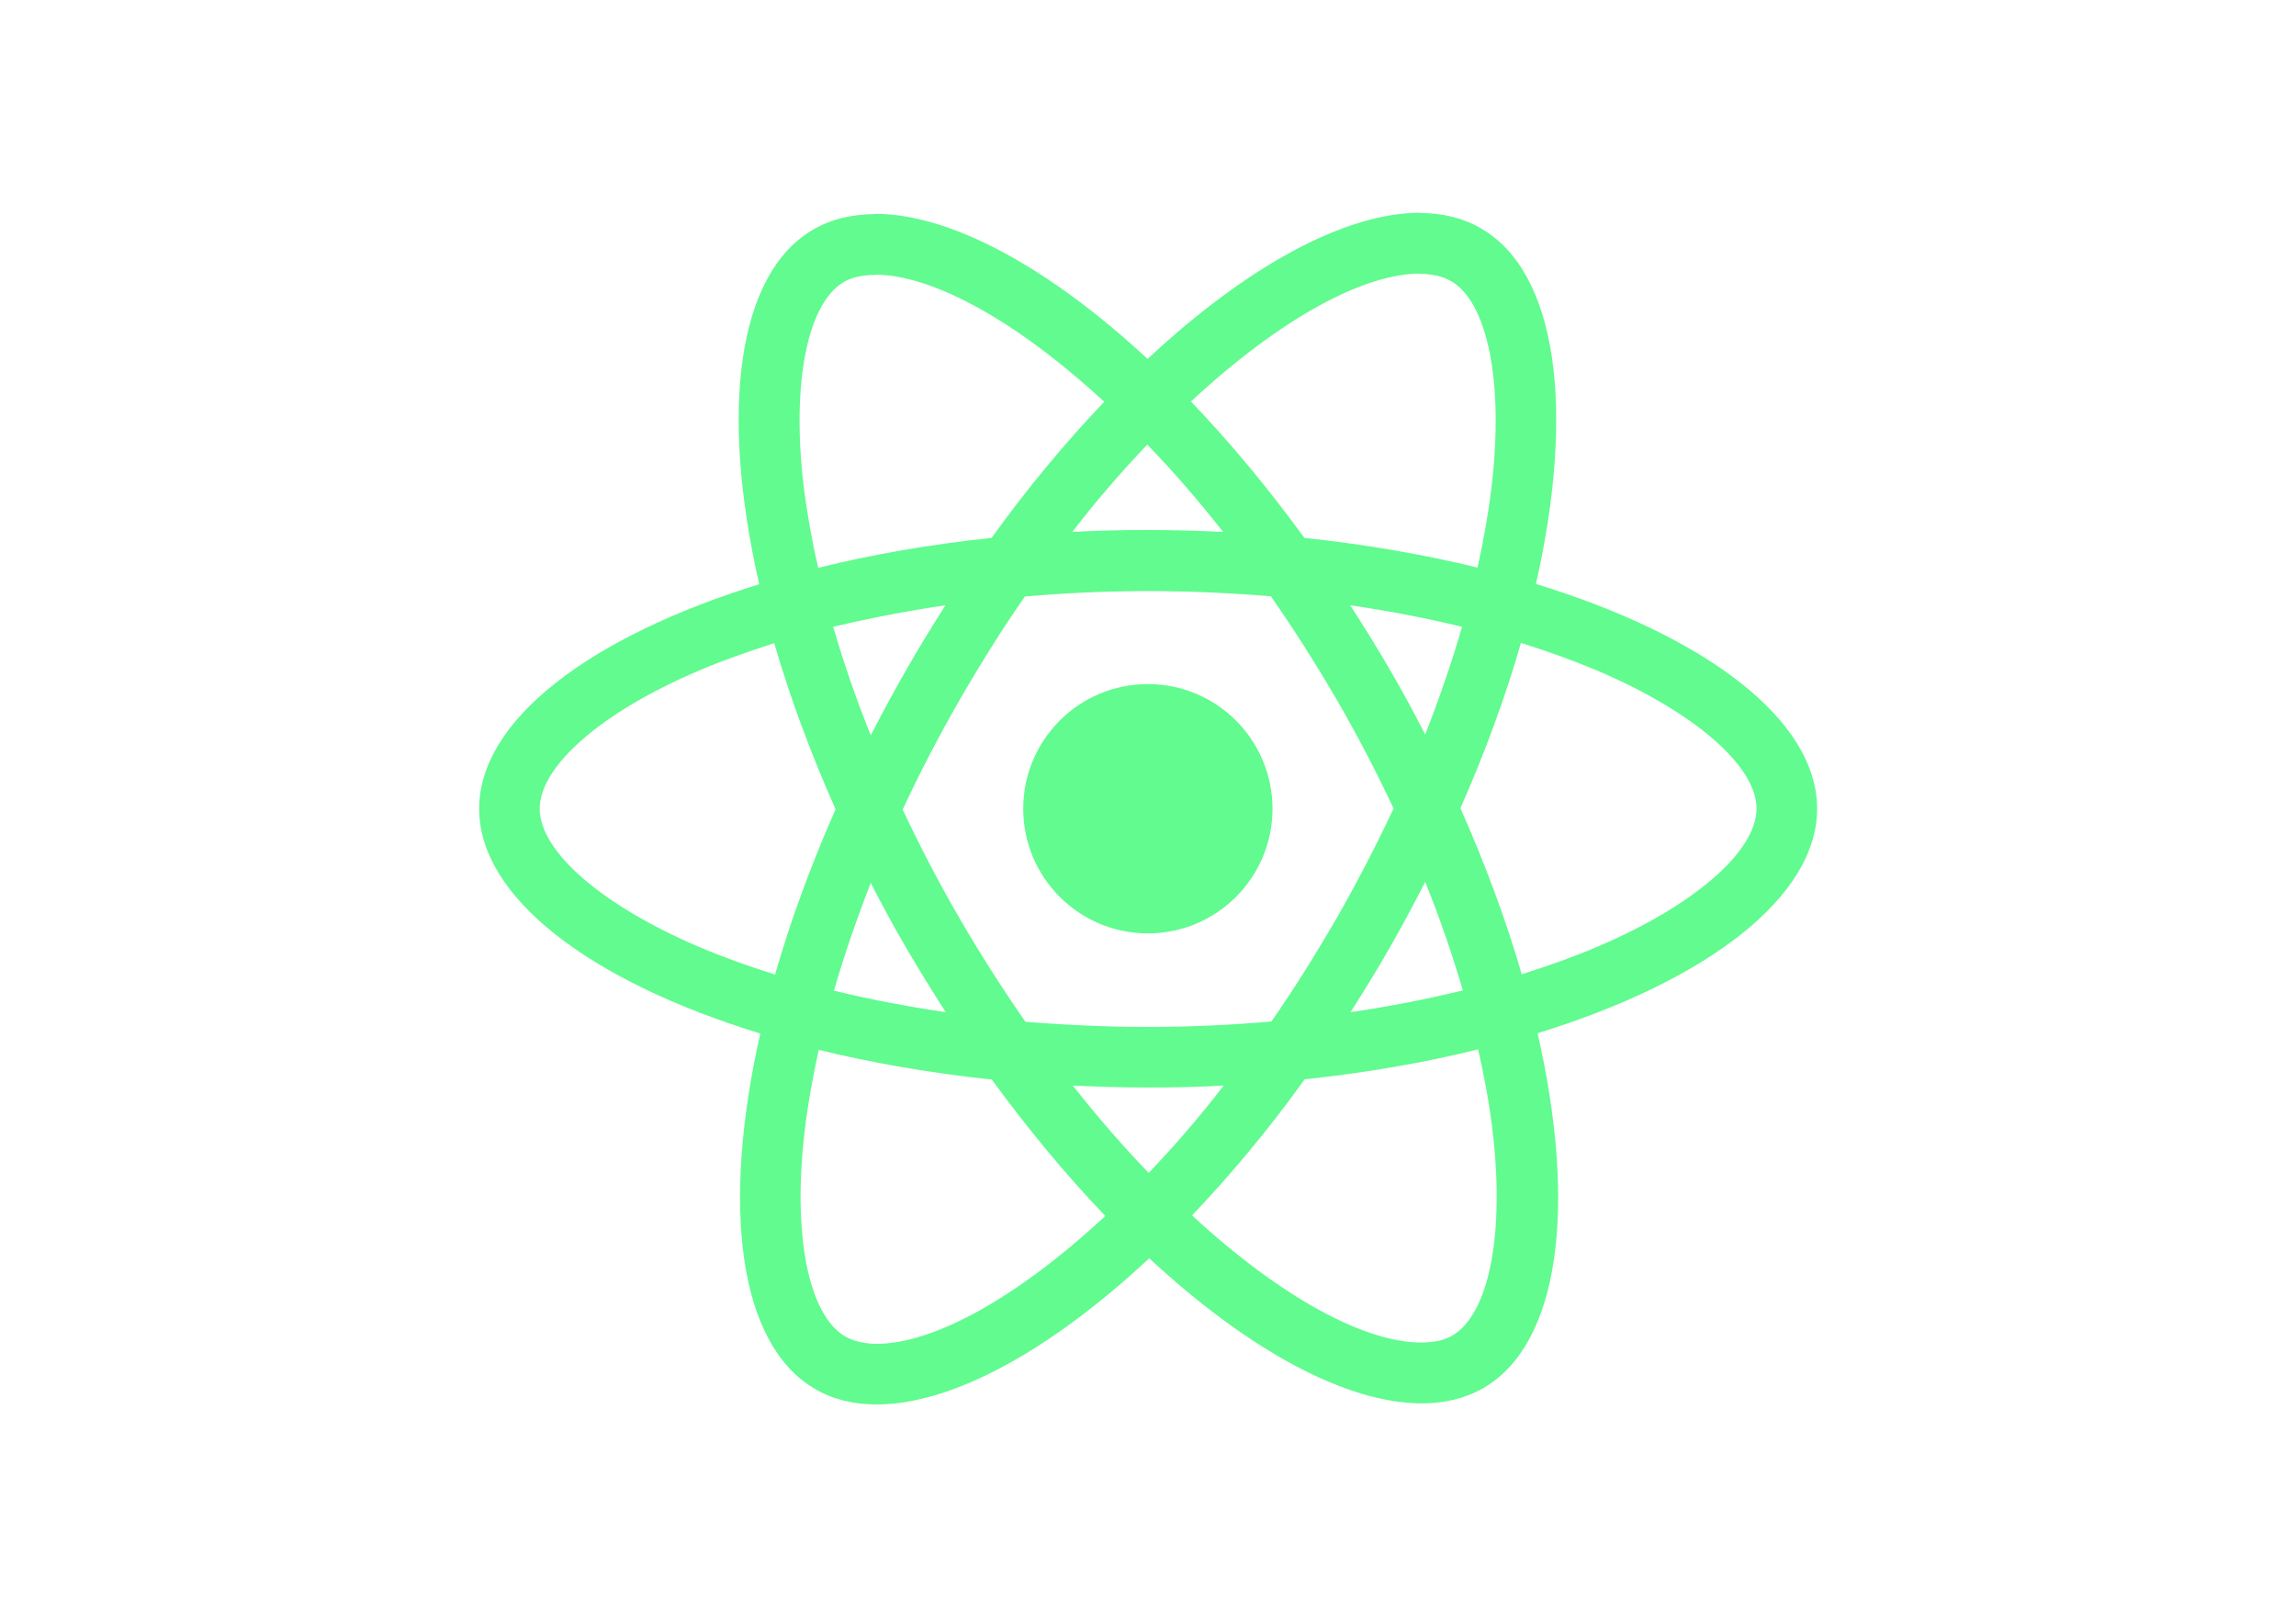
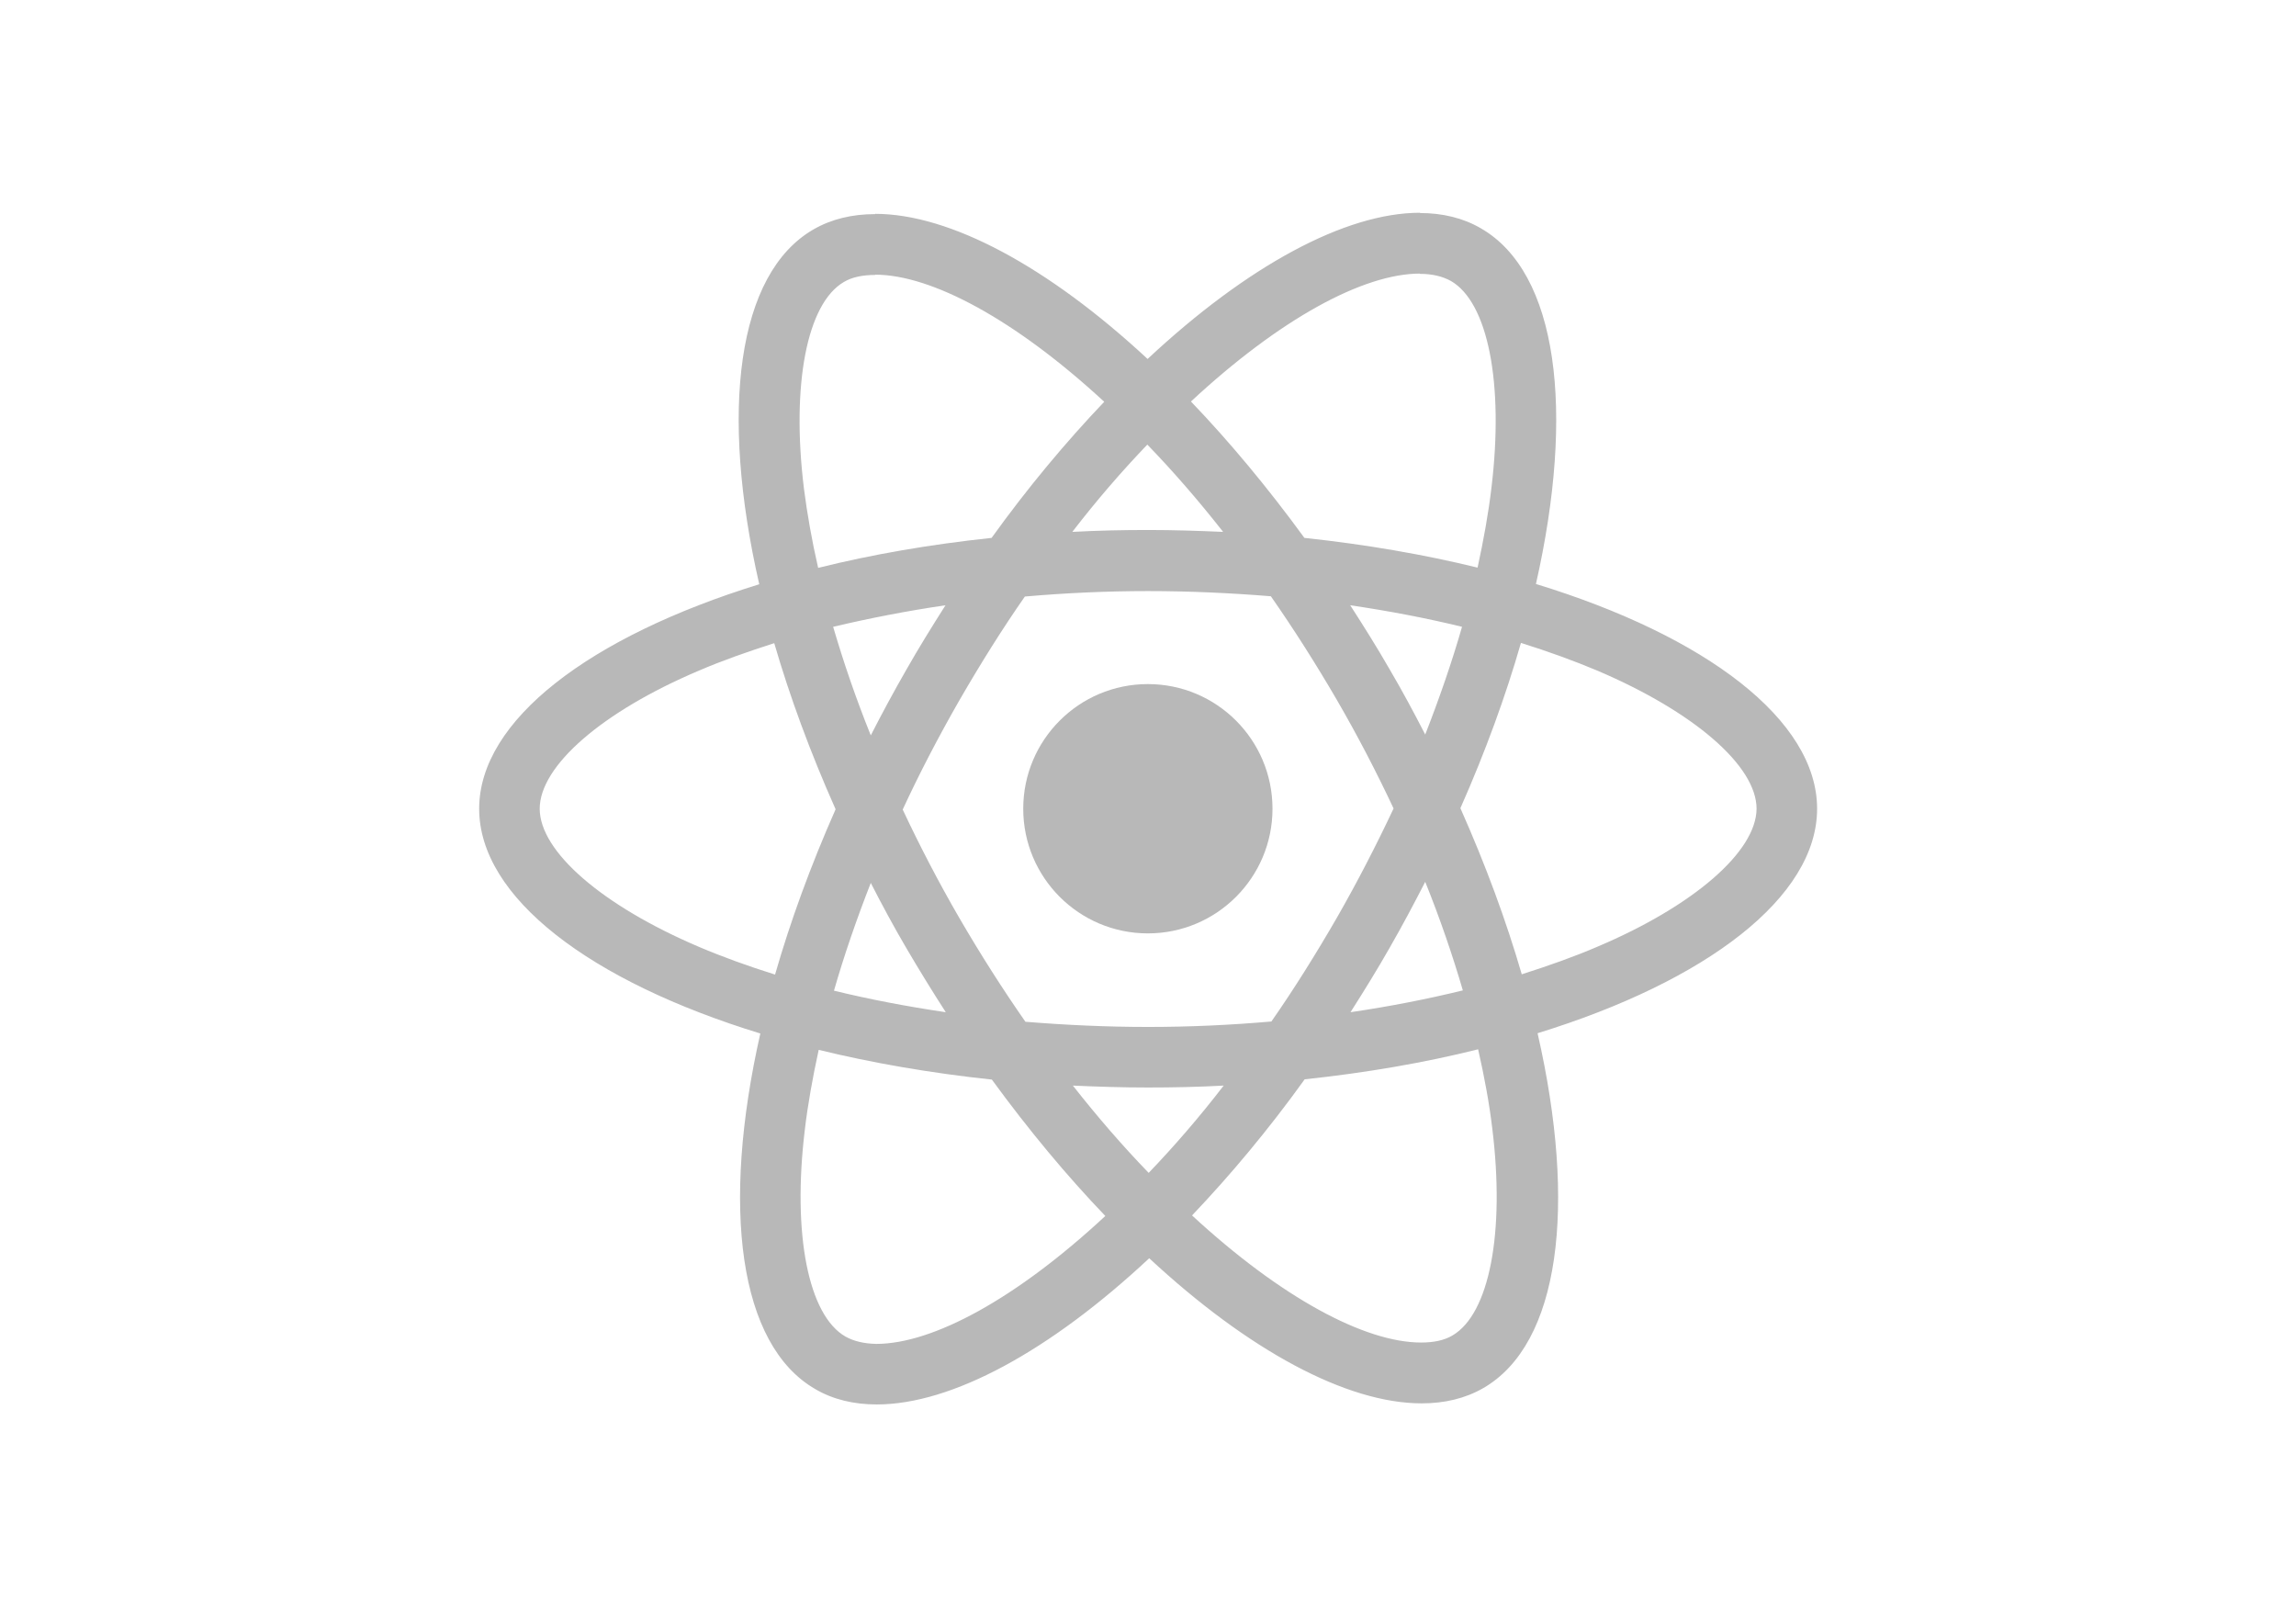
<svg xmlns="http://www.w3.org/2000/svg" viewBox="0 0 841.9 595.3">
-   <g fill="#61fb8f">
+   <g fill="#b8b8b8">
    <path d="M666.3 296.5c0-32.5-40.7-63.3-103.1-82.4 14.4-63.6 8-114.2-20.2-130.4-6.5-3.8-14.1-5.6-22.4-5.6v22.3c4.6 0 8.3.9 11.4 2.6 13.6 7.8 19.5 37.5 14.9 75.7-1.1 9.4-2.9 19.3-5.1 29.4-19.6-4.8-41-8.5-63.5-10.9-13.5-18.5-27.5-35.3-41.6-50 32.6-30.3 63.2-46.9 84-46.9V78c-27.5 0-63.5 19.6-99.9 53.6-36.4-33.8-72.4-53.2-99.9-53.2v22.3c20.7 0 51.4 16.5 84 46.6-14 14.7-28 31.4-41.3 49.9-22.6 2.4-44 6.1-63.6 11-2.3-10-4-19.7-5.2-29-4.7-38.2 1.1-67.9 14.6-75.8 3-1.8 6.9-2.6 11.5-2.6V78.5c-8.4 0-16 1.8-22.6 5.6-28.1 16.2-34.4 66.7-19.9 130.1-62.2 19.2-102.7 49.9-102.7 82.3 0 32.5 40.7 63.3 103.1 82.4-14.4 63.6-8 114.2 20.2 130.4 6.5 3.8 14.1 5.6 22.5 5.6 27.5 0 63.5-19.6 99.9-53.6 36.4 33.8 72.4 53.2 99.9 53.2 8.4 0 16-1.8 22.6-5.6 28.1-16.2 34.4-66.7 19.9-130.1 62-19.1 102.5-49.9 102.5-82.3zm-130.2-66.7c-3.7 12.9-8.3 26.2-13.5 39.5-4.1-8-8.4-16-13.1-24-4.6-8-9.5-15.8-14.4-23.4 14.2 2.1 27.9 4.7 41 7.9zm-45.8 106.5c-7.8 13.5-15.8 26.3-24.1 38.2-14.9 1.3-30 2-45.2 2-15.1 0-30.2-.7-45-1.9-8.3-11.9-16.4-24.6-24.2-38-7.6-13.1-14.5-26.4-20.8-39.8 6.2-13.4 13.2-26.8 20.7-39.9 7.8-13.5 15.8-26.3 24.1-38.2 14.9-1.3 30-2 45.2-2 15.1 0 30.2.7 45 1.9 8.3 11.9 16.4 24.6 24.2 38 7.6 13.1 14.5 26.4 20.8 39.8-6.3 13.4-13.2 26.8-20.7 39.9zm32.3-13c5.4 13.4 10 26.8 13.8 39.8-13.1 3.2-26.9 5.9-41.2 8 4.9-7.7 9.8-15.6 14.4-23.7 4.6-8 8.9-16.1 13-24.1zM421.2 430c-9.3-9.6-18.6-20.3-27.8-32 9 .4 18.2.7 27.5.7 9.4 0 18.7-.2 27.8-.7-9 11.7-18.3 22.4-27.5 32zm-74.4-58.9c-14.2-2.1-27.9-4.7-41-7.9 3.7-12.9 8.3-26.2 13.5-39.5 4.1 8 8.4 16 13.1 24 4.7 8 9.5 15.8 14.4 23.4zM420.7 163c9.3 9.6 18.6 20.3 27.8 32-9-.4-18.2-.7-27.5-.7-9.4 0-18.7.2-27.8.7 9-11.7 18.3-22.4 27.5-32zm-74 58.9c-4.9 7.7-9.8 15.6-14.4 23.7-4.6 8-8.9 16-13 24-5.4-13.4-10-26.8-13.8-39.8 13.1-3.1 26.9-5.8 41.2-7.9zm-90.5 125.2c-35.4-15.1-58.3-34.9-58.3-50.6 0-15.7 22.9-35.6 58.3-50.6 8.6-3.7 18-7 27.7-10.1 5.7 19.6 13.2 40 22.5 60.9-9.2 20.8-16.6 41.1-22.2 60.6-9.9-3.1-19.3-6.5-28-10.2zM310 490c-13.6-7.8-19.5-37.5-14.9-75.7 1.1-9.4 2.9-19.3 5.1-29.4 19.6 4.8 41 8.5 63.5 10.9 13.5 18.5 27.5 35.3 41.6 50-32.6 30.3-63.2 46.9-84 46.9-4.5-.1-8.3-1-11.3-2.7zm237.2-76.2c4.7 38.2-1.1 67.9-14.6 75.8-3 1.8-6.9 2.6-11.5 2.6-20.7 0-51.4-16.5-84-46.6 14-14.7 28-31.4 41.3-49.9 22.6-2.4 44-6.1 63.6-11 2.3 10.1 4.1 19.8 5.2 29.1zm38.5-66.7c-8.6 3.7-18 7-27.7 10.1-5.7-19.6-13.2-40-22.5-60.9 9.2-20.8 16.6-41.1 22.2-60.6 9.9 3.1 19.3 6.5 28.1 10.2 35.4 15.1 58.3 34.9 58.3 50.6-.1 15.7-23 35.6-58.4 50.6zM320.8 78.4z" />
    <circle cx="420.9" cy="296.5" r="45.7" />
    <path d="M520.5 78.1z" />
  </g>
</svg>
